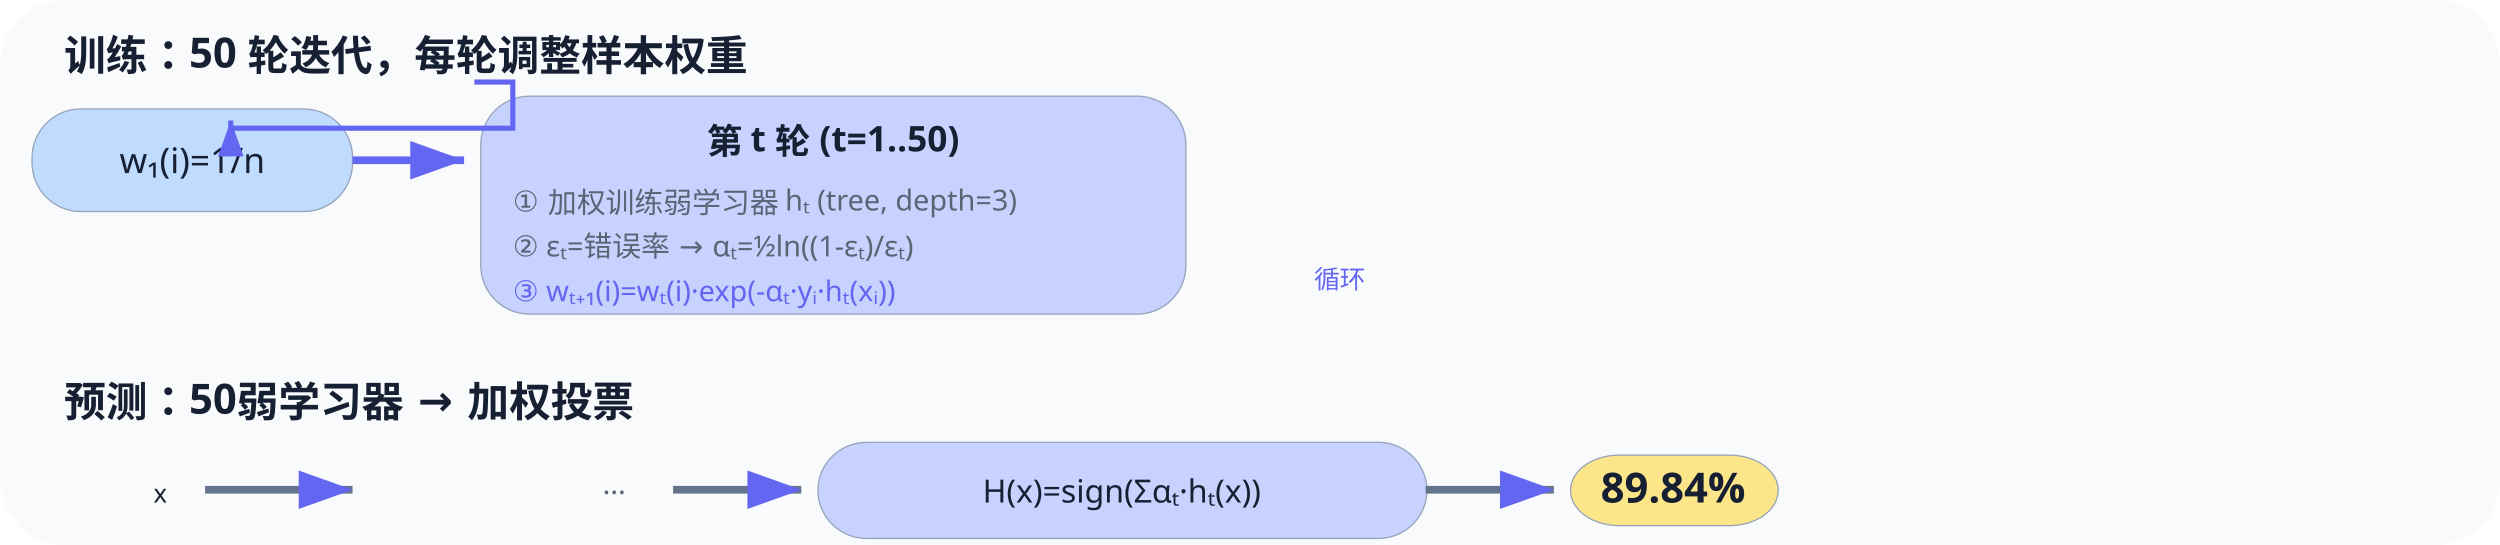
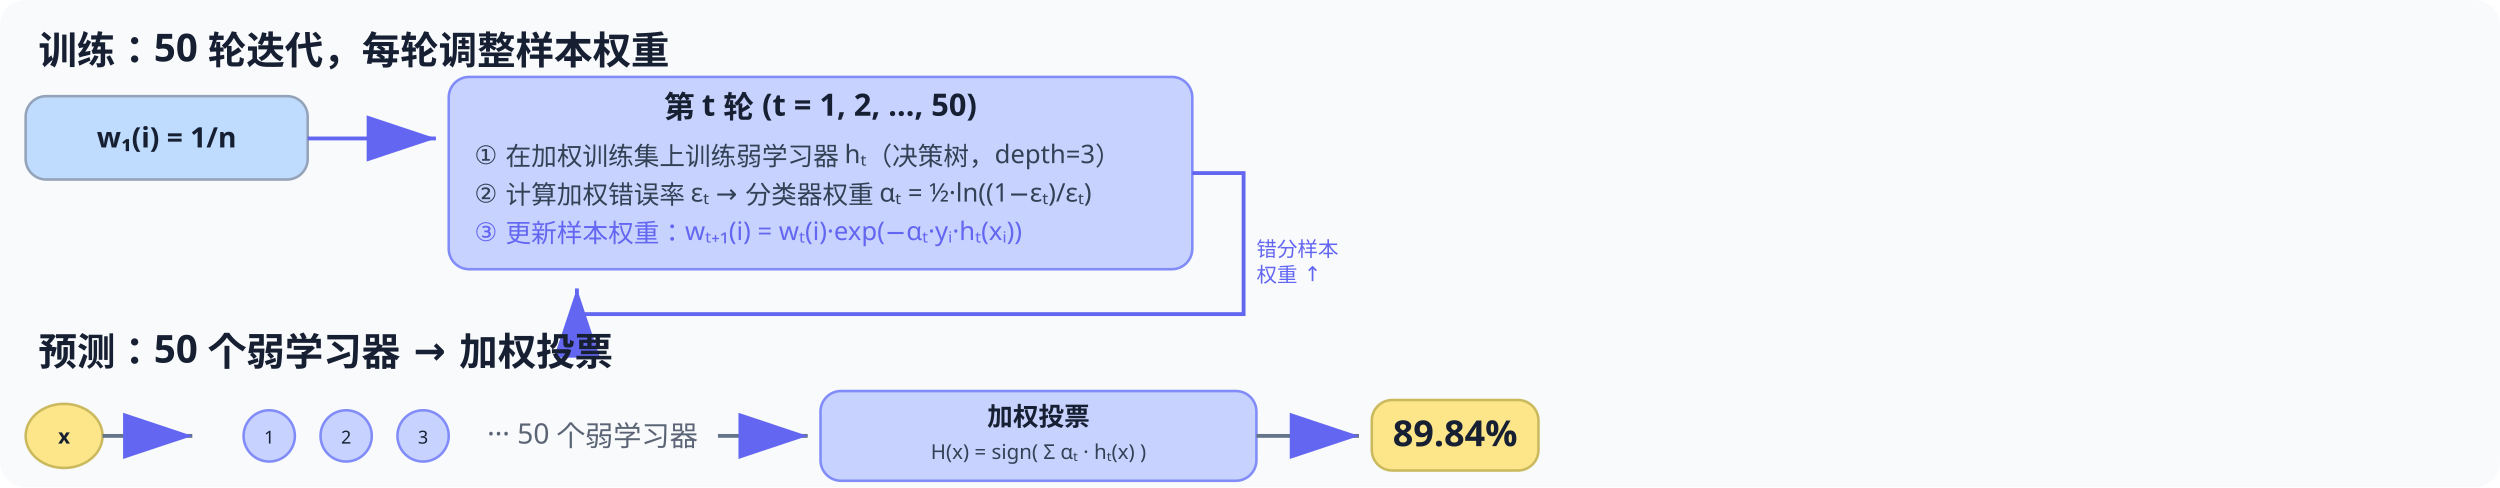
- <svg xmlns="http://www.w3.org/2000/svg" viewBox="0 0 1950 425" font-family="system-ui,sans-serif">
+ <svg xmlns="http://www.w3.org/2000/svg" viewBox="0 0 1950 380" font-family="system-ui,sans-serif">
  <defs>
-     <marker id="a" markerWidth="7" markerHeight="5" refX="7" refY="2.5" orient="auto">
-       <path d="M0,0 L7,2.5 L0,5 Z" fill="#6366f1" />
+     <marker id="a" markerWidth="18" markerHeight="12" refX="18" refY="6" orient="auto">
+       <path d="M0,0 L18,6 L0,12 Z" fill="#6366f1" />
    </marker>
  </defs>
-   <rect width="1950" height="425" fill="#f8fafc" rx="50" />
-   <text x="50" y="55" font-size="32.5" font-weight="600" fill="#172033">训练：50 轮迭代，每轮调整样本权重</text>
-   <rect x="25" y="85" width="250" height="80" rx="38" fill="#bfdbfe" stroke="#94a3b8" />
-   <text x="150" y="135" text-anchor="middle" font-size="27.5" fill="#172033">w₁(i)=1/n</text>
-   <line x1="275" y1="125" x2="362" y2="125" stroke="#6366f1" stroke-width="6" marker-end="url(#a)" />
-   <rect x="375" y="75" width="550" height="170" rx="38" fill="#c7d2fe" stroke="#94a3b8" />
-   <text x="650" y="120" text-anchor="middle" font-size="27.5" font-weight="600" fill="#172033">第 t 轮 (t=1..50)</text>
-   <text x="400" y="165" font-size="22.5" fill="#5b6475">① 加权训练弱学习器 hₜ (tree, depth=3)</text>
-   <text x="400" y="200" font-size="22.5" fill="#5b6475">② εₜ=错误率 → αₜ=½ln((1-εₜ)/εₜ)</text>
-   <text x="400" y="235" font-size="22.5" fill="#6366f1">③ wₜ₊₁(i)=wₜ(i)·exp(-αₜ·yᵢ·hₜ(xᵢ))</text>
-   <path d="M370,64 L400,64 L400,100 L180,100 L180,94" stroke="#6366f1" stroke-width="4" fill="none" marker-end="url(#a)" />
-   <text x="1025" y="225" font-size="20.0" fill="#6366f1">循环</text>
-   <text x="50" y="325" font-size="32.5" font-weight="600" fill="#172033">预测：50弱学习器 → 加权投票</text>
-   <ellipse cx="312" cy="955" rx="88" ry="70" fill="#fde68a" stroke="#e2e8f0" />
-   <text x="125" y="392" text-anchor="middle" font-size="20.0" fill="#172033">x</text>
-   <line x1="160" y1="382" x2="275" y2="382" stroke="#64748b" stroke-width="6" marker-end="url(#a)" />
-   <circle cx="812" cy="955" r="20" fill="#c7d2fe" stroke="#818cf8" />
-   <circle cx="938" cy="955" r="20" fill="#c7d2fe" stroke="#818cf8" />
-   <circle cx="1062" cy="955" r="20" fill="#c7d2fe" stroke="#818cf8" />
-   <text x="470" y="392" font-size="22.5" fill="#5b6475">···</text>
-   <line x1="525" y1="382" x2="625" y2="382" stroke="#64748b" stroke-width="6" marker-end="url(#a)" />
-   <rect x="638" y="345" width="475" height="75" rx="38" fill="#c7d2fe" stroke="#94a3b8" />
-   <text x="875" y="392" text-anchor="middle" font-size="25.0" fill="#172033">H(x)=sign(Σαₜ·hₜ(x))</text>
-   <line x1="1112" y1="382" x2="1212" y2="382" stroke="#64748b" stroke-width="6" marker-end="url(#a)" />
-   <rect x="1225" y="355" width="162" height="55" rx="38" fill="#fde68a" stroke="#94a3b8" />
-   <text x="1305" y="392" text-anchor="middle" font-size="32.5" font-weight="700" fill="#172033">89.84%</text>
+   <rect width="1950" height="380" fill="#f8fafc" rx="20" />
+   <text x="30" y="50" font-size="30" font-weight="700" fill="#172033">训练：50 轮迭代，每轮调整样本权重</text>
+   <rect x="20" y="75" width="220" height="65" rx="16" fill="#bfdbfe" stroke="#94a3b8" stroke-width="2" />
+   <text x="130" y="115" text-anchor="middle" font-size="22" font-weight="600" fill="#172033">w₁(i) = 1/n</text>
+   <line x1="240" y1="108" x2="340" y2="108" stroke="#6366f1" stroke-width="3" marker-end="url(#a)" />
+   <rect x="350" y="60" width="580" height="150" rx="16" fill="#c7d2fe" stroke="#818cf8" stroke-width="2" />
+   <text x="640" y="92" text-anchor="middle" font-size="24" font-weight="700" fill="#172033">第 t 轮 (t = 1, 2, ..., 50)</text>
+   <text x="370" y="128" font-size="20" fill="#334155">① 在加权训练集上训练弱学习器 hₜ（决策树，depth=3）</text>
+   <text x="370" y="158" font-size="20" fill="#334155">② 计算加权错误率 εₜ → 分类器权重 αₜ = ½·ln((1−εₜ)/εₜ)</text>
+   <text x="370" y="188" font-size="20" fill="#6366f1">③ 更新样本权重：wₜ₊₁(i) = wₜ(i)·exp(−αₜ·yᵢ·hₜ(xᵢ))</text>
+   <path d="M930,135 L970,135 L970,245 L450,245 L450,225" stroke="#6366f1" stroke-width="3" fill="none" marker-end="url(#a)" />
+   <text x="980" y="200" font-size="16" fill="#6366f1">错分样本</text>
+   <text x="980" y="220" font-size="16" fill="#6366f1">权重 ↑</text>
+   <text x="30" y="285" font-size="30" font-weight="700" fill="#172033">预测：50 个弱学习器 → 加权投票</text>
+   <ellipse cx="50" cy="340" rx="30" ry="25" fill="#fde68a" stroke="#cbb95e" stroke-width="2" />
+   <text x="50" y="346" text-anchor="middle" font-size="16" font-weight="600" fill="#172033">x</text>
+   <line x1="80" y1="340" x2="150" y2="340" stroke="#64748b" stroke-width="3" marker-end="url(#a)" />
+   <circle cx="210" cy="340" r="20" fill="#c7d2fe" stroke="#818cf8" stroke-width="2" />
+   <text x="210" y="346" text-anchor="middle" font-size="14" fill="#172033">1</text>
+   <circle cx="270" cy="340" r="20" fill="#c7d2fe" stroke="#818cf8" stroke-width="2" />
+   <text x="270" y="346" text-anchor="middle" font-size="14" fill="#172033">2</text>
+   <circle cx="330" cy="340" r="20" fill="#c7d2fe" stroke="#818cf8" stroke-width="2" />
+   <text x="330" y="346" text-anchor="middle" font-size="14" fill="#172033">3</text>
+   <text x="380" y="346" font-size="22" fill="#5b6475">··· 50 个弱学习器</text>
+   <line x1="560" y1="340" x2="630" y2="340" stroke="#64748b" stroke-width="3" marker-end="url(#a)" />
+   <rect x="640" y="305" width="340" height="70" rx="16" fill="#c7d2fe" stroke="#818cf8" stroke-width="2" />
+   <text x="810" y="332" text-anchor="middle" font-size="20" font-weight="600" fill="#172033">加权投票</text>
+   <text x="810" y="358" text-anchor="middle" font-size="16" fill="#334155">H(x) = sign( Σ αₜ · hₜ(x) )</text>
+   <line x1="980" y1="340" x2="1060" y2="340" stroke="#64748b" stroke-width="3" marker-end="url(#a)" />
+   <rect x="1070" y="312" width="130" height="55" rx="16" fill="#fde68a" stroke="#cbb95e" stroke-width="2" />
+   <text x="1135" y="348" text-anchor="middle" font-size="28" font-weight="700" fill="#172033">89.84%</text>
</svg>
